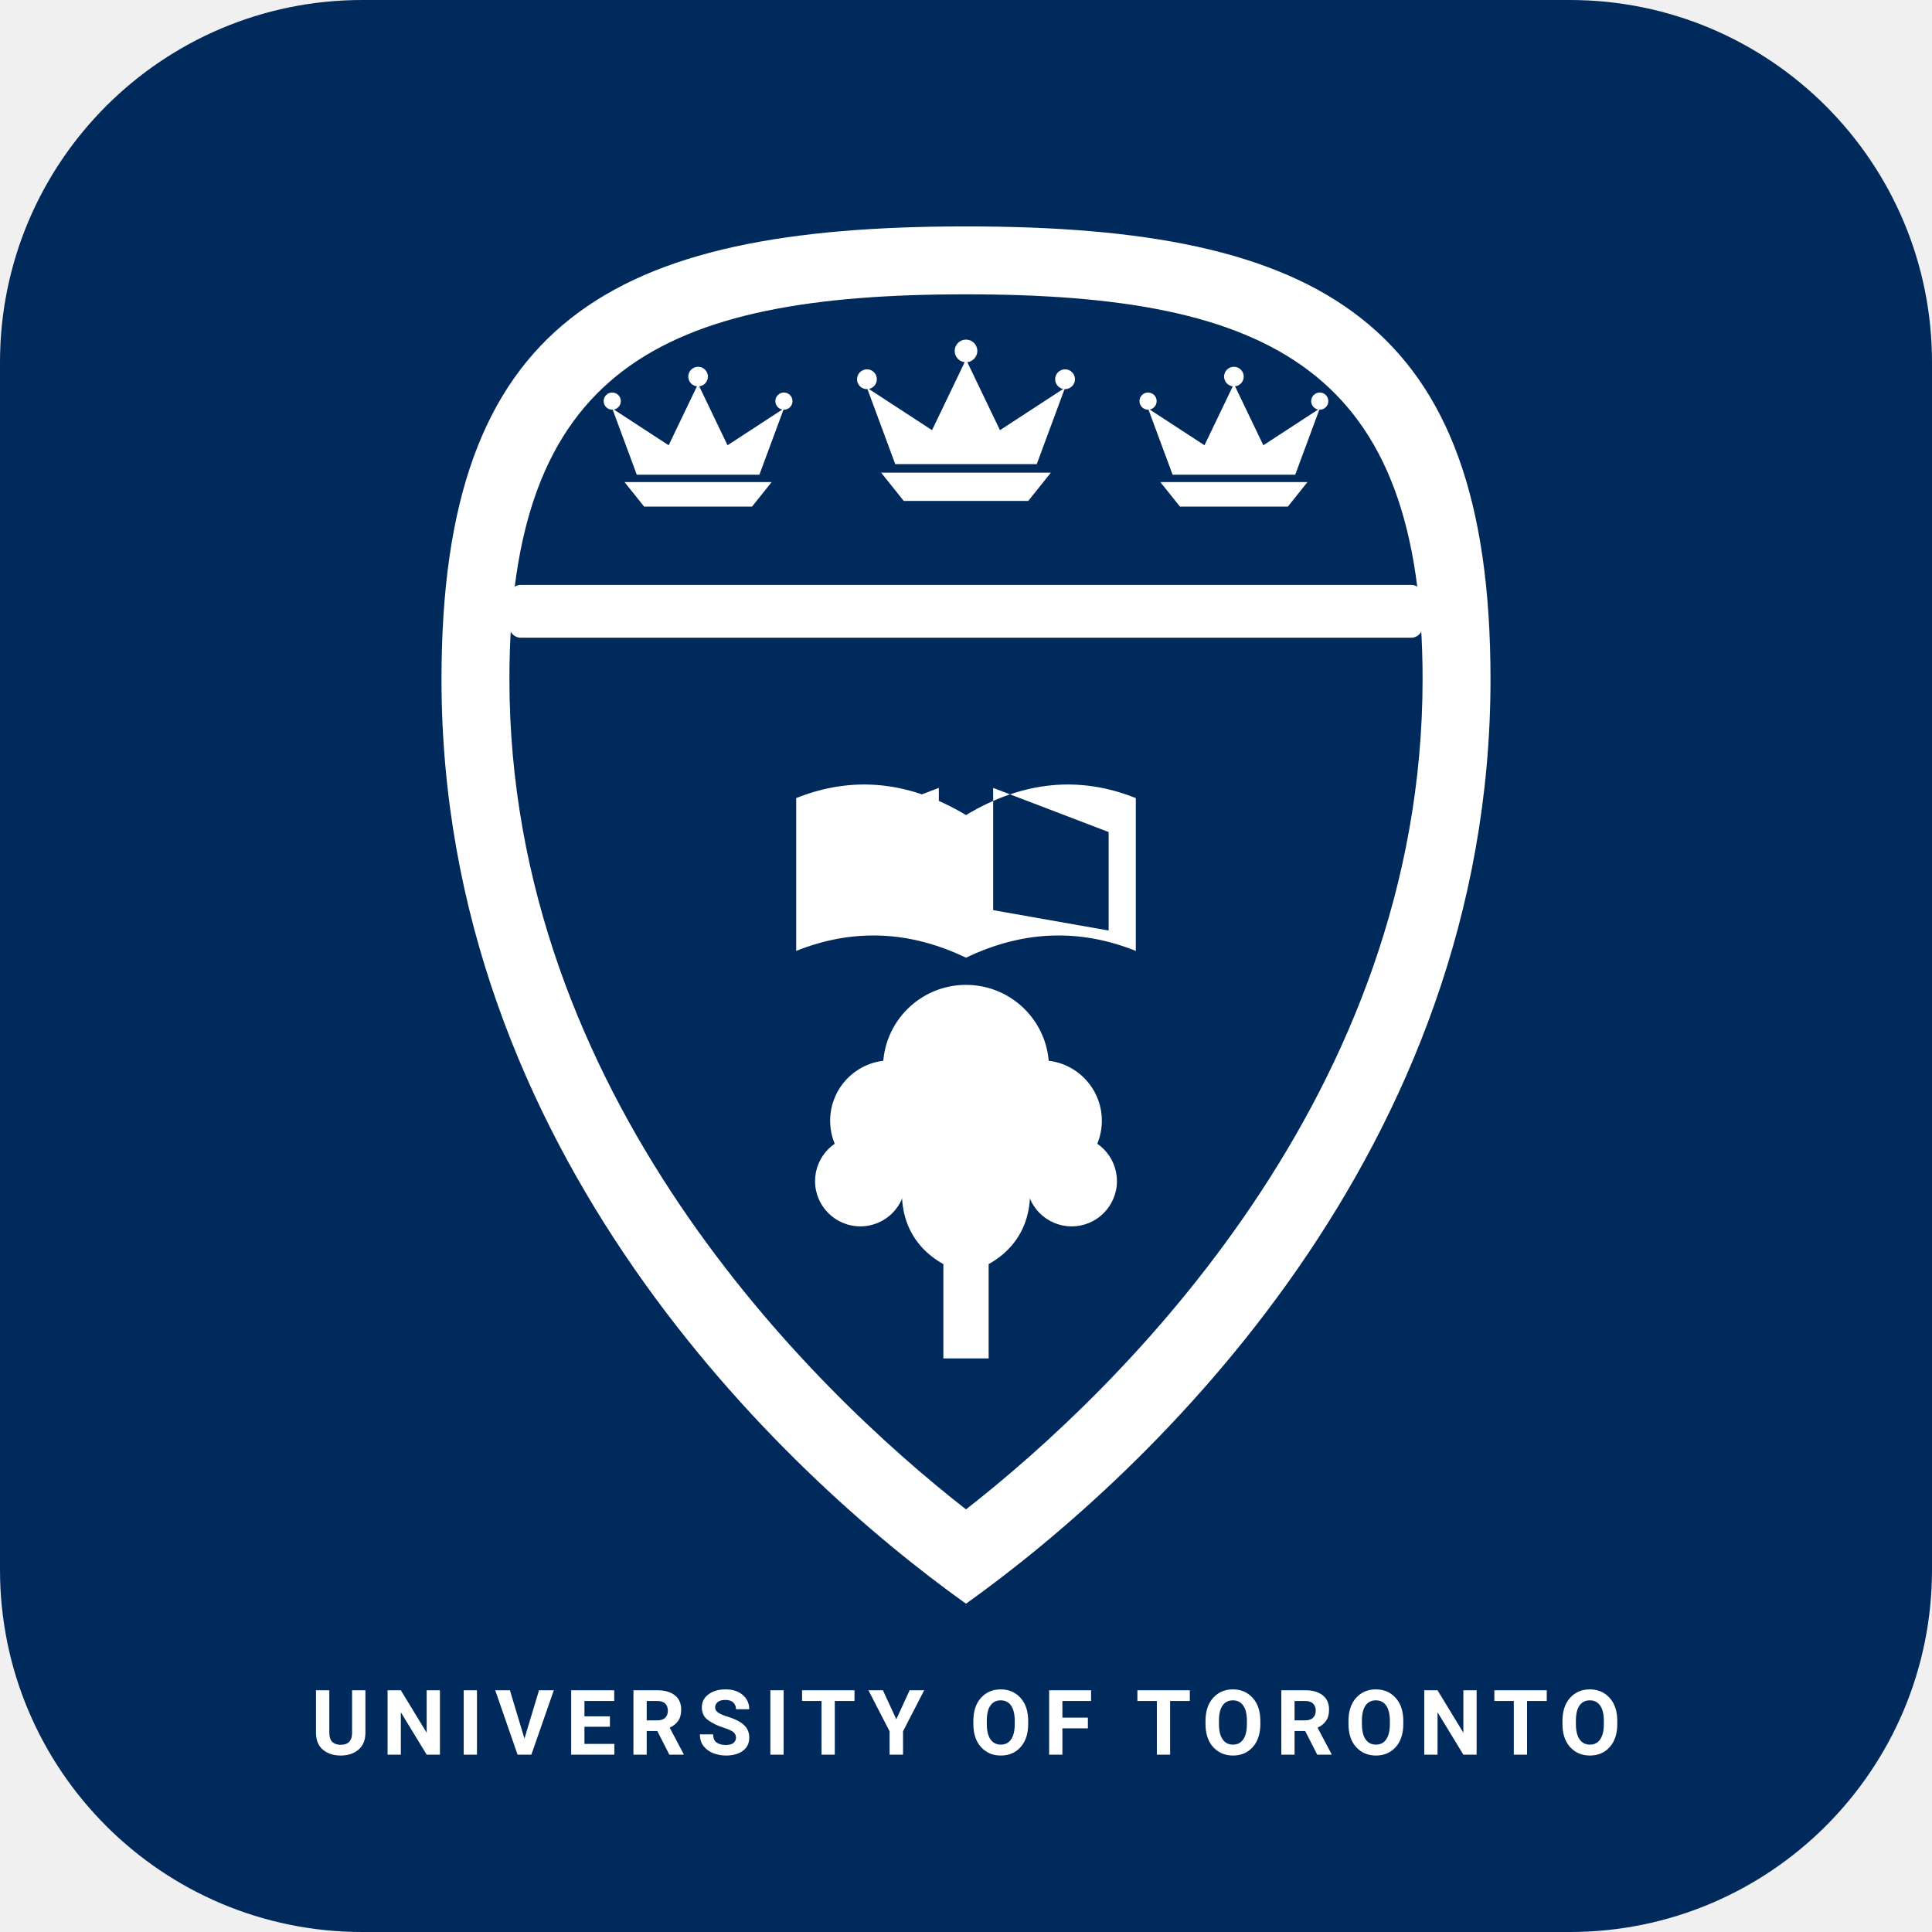
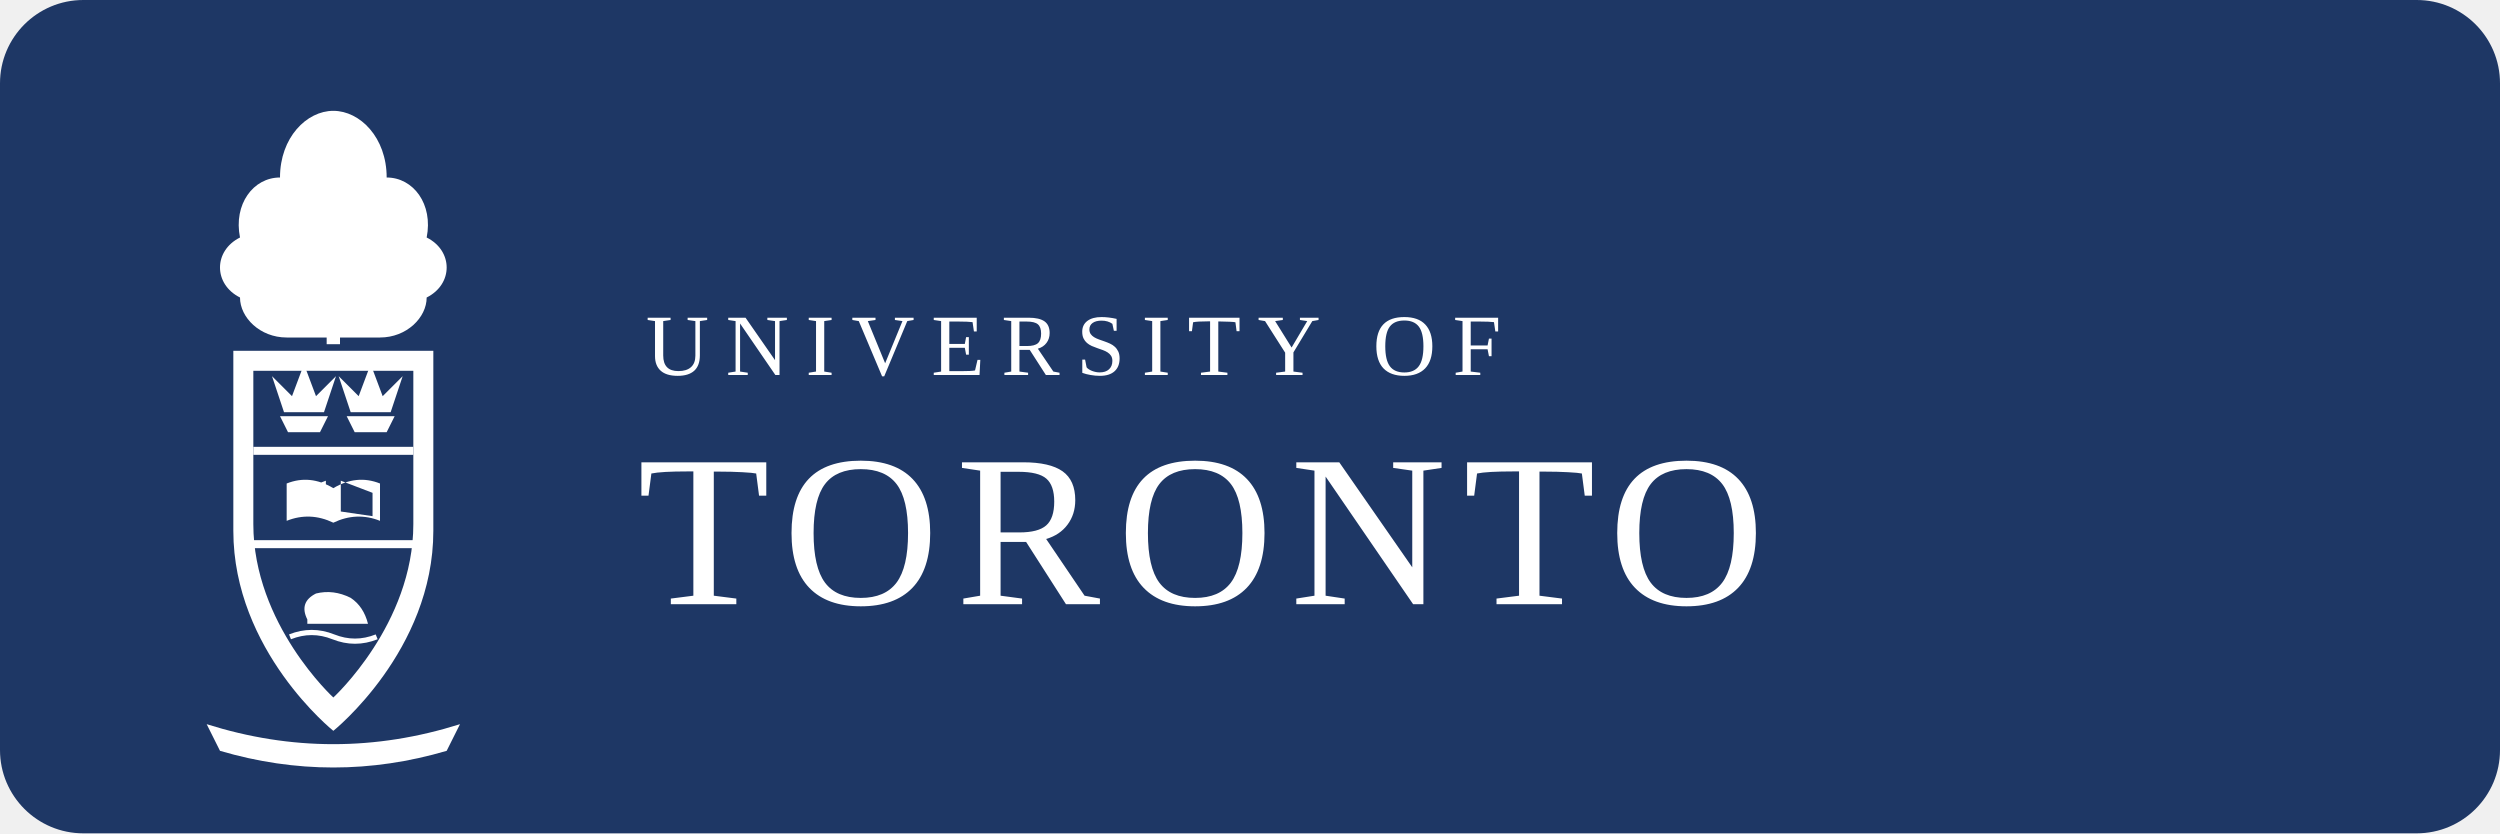
- <svg xmlns="http://www.w3.org/2000/svg" viewBox="0 0 512 512" width="512" height="512">
-   <rect width="512" height="512" rx="96" fill="#002A5C" />
-   <g fill="#FFFFFF" transform="translate(0, -10)">
-     <path d="M 256,70 C 350,70 395,95 395,190 C 395,315 305,400 256,435 C 207,400 117,315 117,190 C 117,95 162,70 256,70 Z M 256,88 C 175,88 135,108 135,190 C 135,300 215,378 256,410 C 297,378 377,300 377,190 C 377,108 337,88 256,88 Z" />
-     <rect x="135" y="165" width="242" height="14" rx="3" />
-     <g transform="translate(185, 128) scale(0.65)">
-       <path d="M-30,15 L30,15 L22,25 L-22,25 Z M-25,12 L-35,-15 L-12,0 L0,-25 L12,0 L35,-15 L25,12 Z" />
-       <circle cx="-35" cy="-18" r="3.5" />
-       <circle cx="0" cy="-28" r="4" />
-       <circle cx="35" cy="-18" r="3.5" />
+ <svg xmlns="http://www.w3.org/2000/svg" viewBox="0 0 600 200" width="600" height="200">
+   <rect width="600" height="200" rx="20" fill="#1E3765" />
+   <g fill="#FFFFFF" transform="translate(30, 20)">
+     <g transform="translate(10, 5) scale(0.32)">
+       <path d="M 125,5 C 105,5 85,25 85,55 C 65,55 50,75 55,100 C 35,110 35,135 55,145 C 55,160 70,175 90,175 L 160,175 C 180,175 195,160 195,145 C 215,135 215,110 195,100 C 200,75 185,55 165,55 C 165,25 145,5 125,5 Z M 120,130 L 120,180 L 130,180 L 130,130 Z" />
+       <path d="M 50,185 L 200,185 L 200,320 C 200,410 125,470 125,470 C 125,470 50,410 50,320 Z M 65,200 L 65,315 C 65,390 125,445 125,445 C 125,445 185,390 185,315 L 185,200 Z" />
+       <line x1="65" y1="260" x2="185" y2="260" stroke="#FFFFFF" stroke-width="6" />
+       <line x1="65" y1="330" x2="185" y2="330" stroke="#FFFFFF" stroke-width="6" />
+       <g transform="translate(85, 210) scale(0.6)">
+         <path d="M 0,40 L 60,40 L 50,60 L 10,60 Z M 5,35 L -10,-10 L 15,15 L 30,-25 L 45,15 L 70,-10 L 55,35 Z" />
+       </g>
+       <g transform="translate(135, 210) scale(0.6)">
+         <path d="M 0,40 L 60,40 L 50,60 L 10,60 Z M 5,35 L -10,-10 L 15,15 L 30,-25 L 45,15 L 70,-10 L 55,35 Z" />
+       </g>
+       <g transform="translate(125, 295) scale(0.7)">
+         <path d="M -50,-15 Q -25,-25 0,-10 Q 25,-25 50,-15 L 50,25 Q 25,15 0,27 Q -25,15 -50,25 Z M -42,-5 L -8,-18 L -8,15 L -42,20 Z M 42,-5 L 8,-18 L 8,15 L 42,20 Z" />
+       </g>
+       <g transform="translate(125, 380) scale(0.65)">
+         <path d="M -30,10 Q -40,-10 -20,-20 Q 0,-25 20,-15 Q 35,-5 40,15 L -30,15 Z" />
+         <path d="M -50,30 Q -25,20 0,30 Q 25,40 50,30" stroke="#FFFFFF" stroke-width="6" fill="none" />
+       </g>
+       <path d="M 30,465 Q 125,495 220,465 L 210,485 Q 125,510 40,485 Z" />
    </g>
-     <g transform="translate(256, 124) scale(0.75)">
-       <path d="M-30,15 L30,15 L22,25 L-22,25 Z M-25,12 L-35,-15 L-12,0 L0,-25 L12,0 L35,-15 L25,12 Z" />
-       <circle cx="-35" cy="-18" r="3.5" />
-       <circle cx="0" cy="-28" r="4" />
-       <circle cx="35" cy="-18" r="3.5" />
-     </g>
-     <g transform="translate(327, 128) scale(0.65)">
-       <path d="M-30,15 L30,15 L22,25 L-22,25 Z M-25,12 L-35,-15 L-12,0 L0,-25 L12,0 L35,-15 L25,12 Z" />
-       <circle cx="-35" cy="-18" r="3.5" />
-       <circle cx="0" cy="-28" r="4" />
-       <circle cx="35" cy="-18" r="3.5" />
-     </g>
-     <g transform="translate(256, 235) scale(0.9)">
-       <path d="M -50,-15 Q -25,-25 0,-10 Q 25,-25 50,-15 L 50,30 Q 25,20 0,32 Q -25,20 -50,30 Z M -42,-5 L -8,-18 L -8,18 L -42,24 Z M 42,-5 L 8,-18 L 8,18 L 42,24 Z" />
-     </g>
-     <g transform="translate(256, 335)">
-       <path d="M-6,35 L-6,10 C-15,5 -20,-5 -15,-20 C-10,-35 0,-40 0,-45 C0,-40 10,-35 15,-20 C20,-5 15,5 6,10 L6,35 Z" />
-       <circle cx="0" cy="-42" r="22" />
-       <circle cx="-20" cy="-28" r="16" />
-       <circle cx="20" cy="-28" r="16" />
-       <circle cx="-28" cy="-12" r="12" />
-       <circle cx="28" cy="-12" r="12" />
-     </g>
+     <text x="125" y="70" fill="#FFFFFF" font-family="'Times New Roman', Times, 'Georgia', serif" font-size="21" letter-spacing="4" font-weight="400">
+       UNIVERSITY OF
+     </text>
+     <text x="123" y="125" fill="#FFFFFF" font-family="'Times New Roman', Times, 'Georgia', serif" font-size="52" letter-spacing="4" font-weight="500">
+       TORONTO
+     </text>
  </g>
-   <text x="256" y="465" text-anchor="middle" fill="#FFFFFF" font-family="-apple-system, BlinkMacSystemFont, 'Segoe UI', Roboto, Helvetica, Arial, sans-serif" font-weight="700" font-size="24" letter-spacing="3">
-     UNIVERSITY OF TORONTO
-   </text>
</svg>
